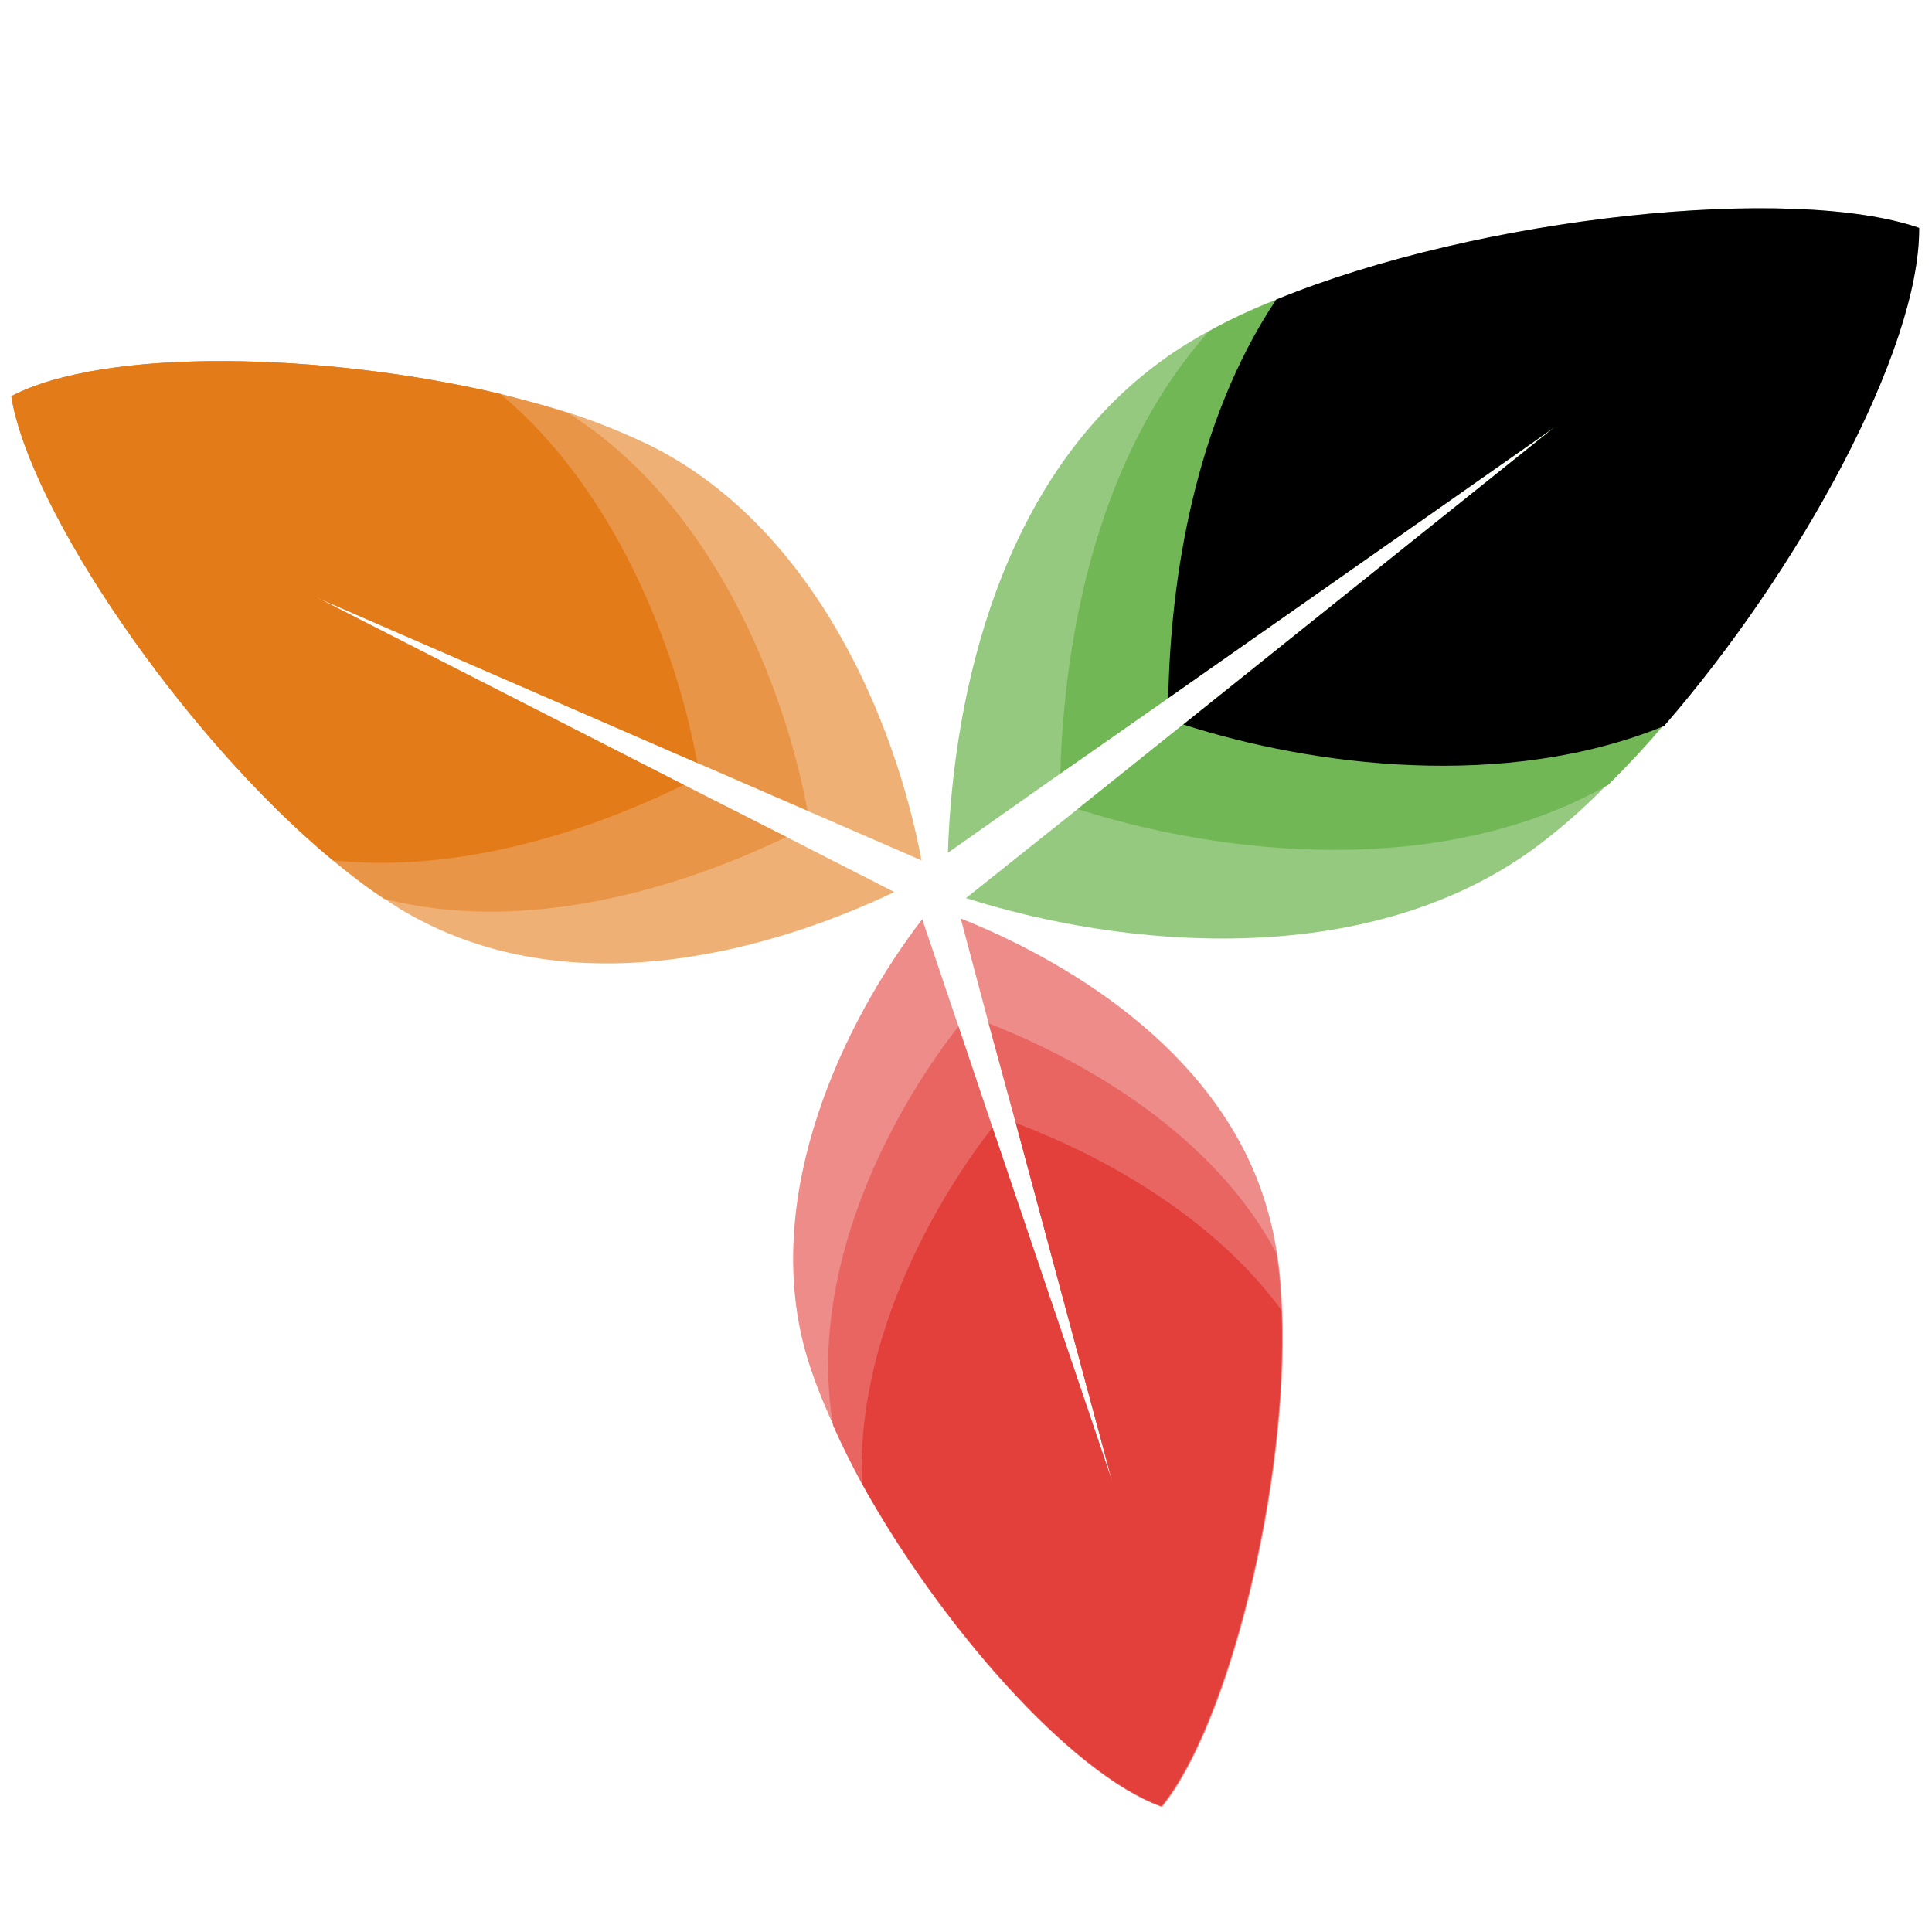
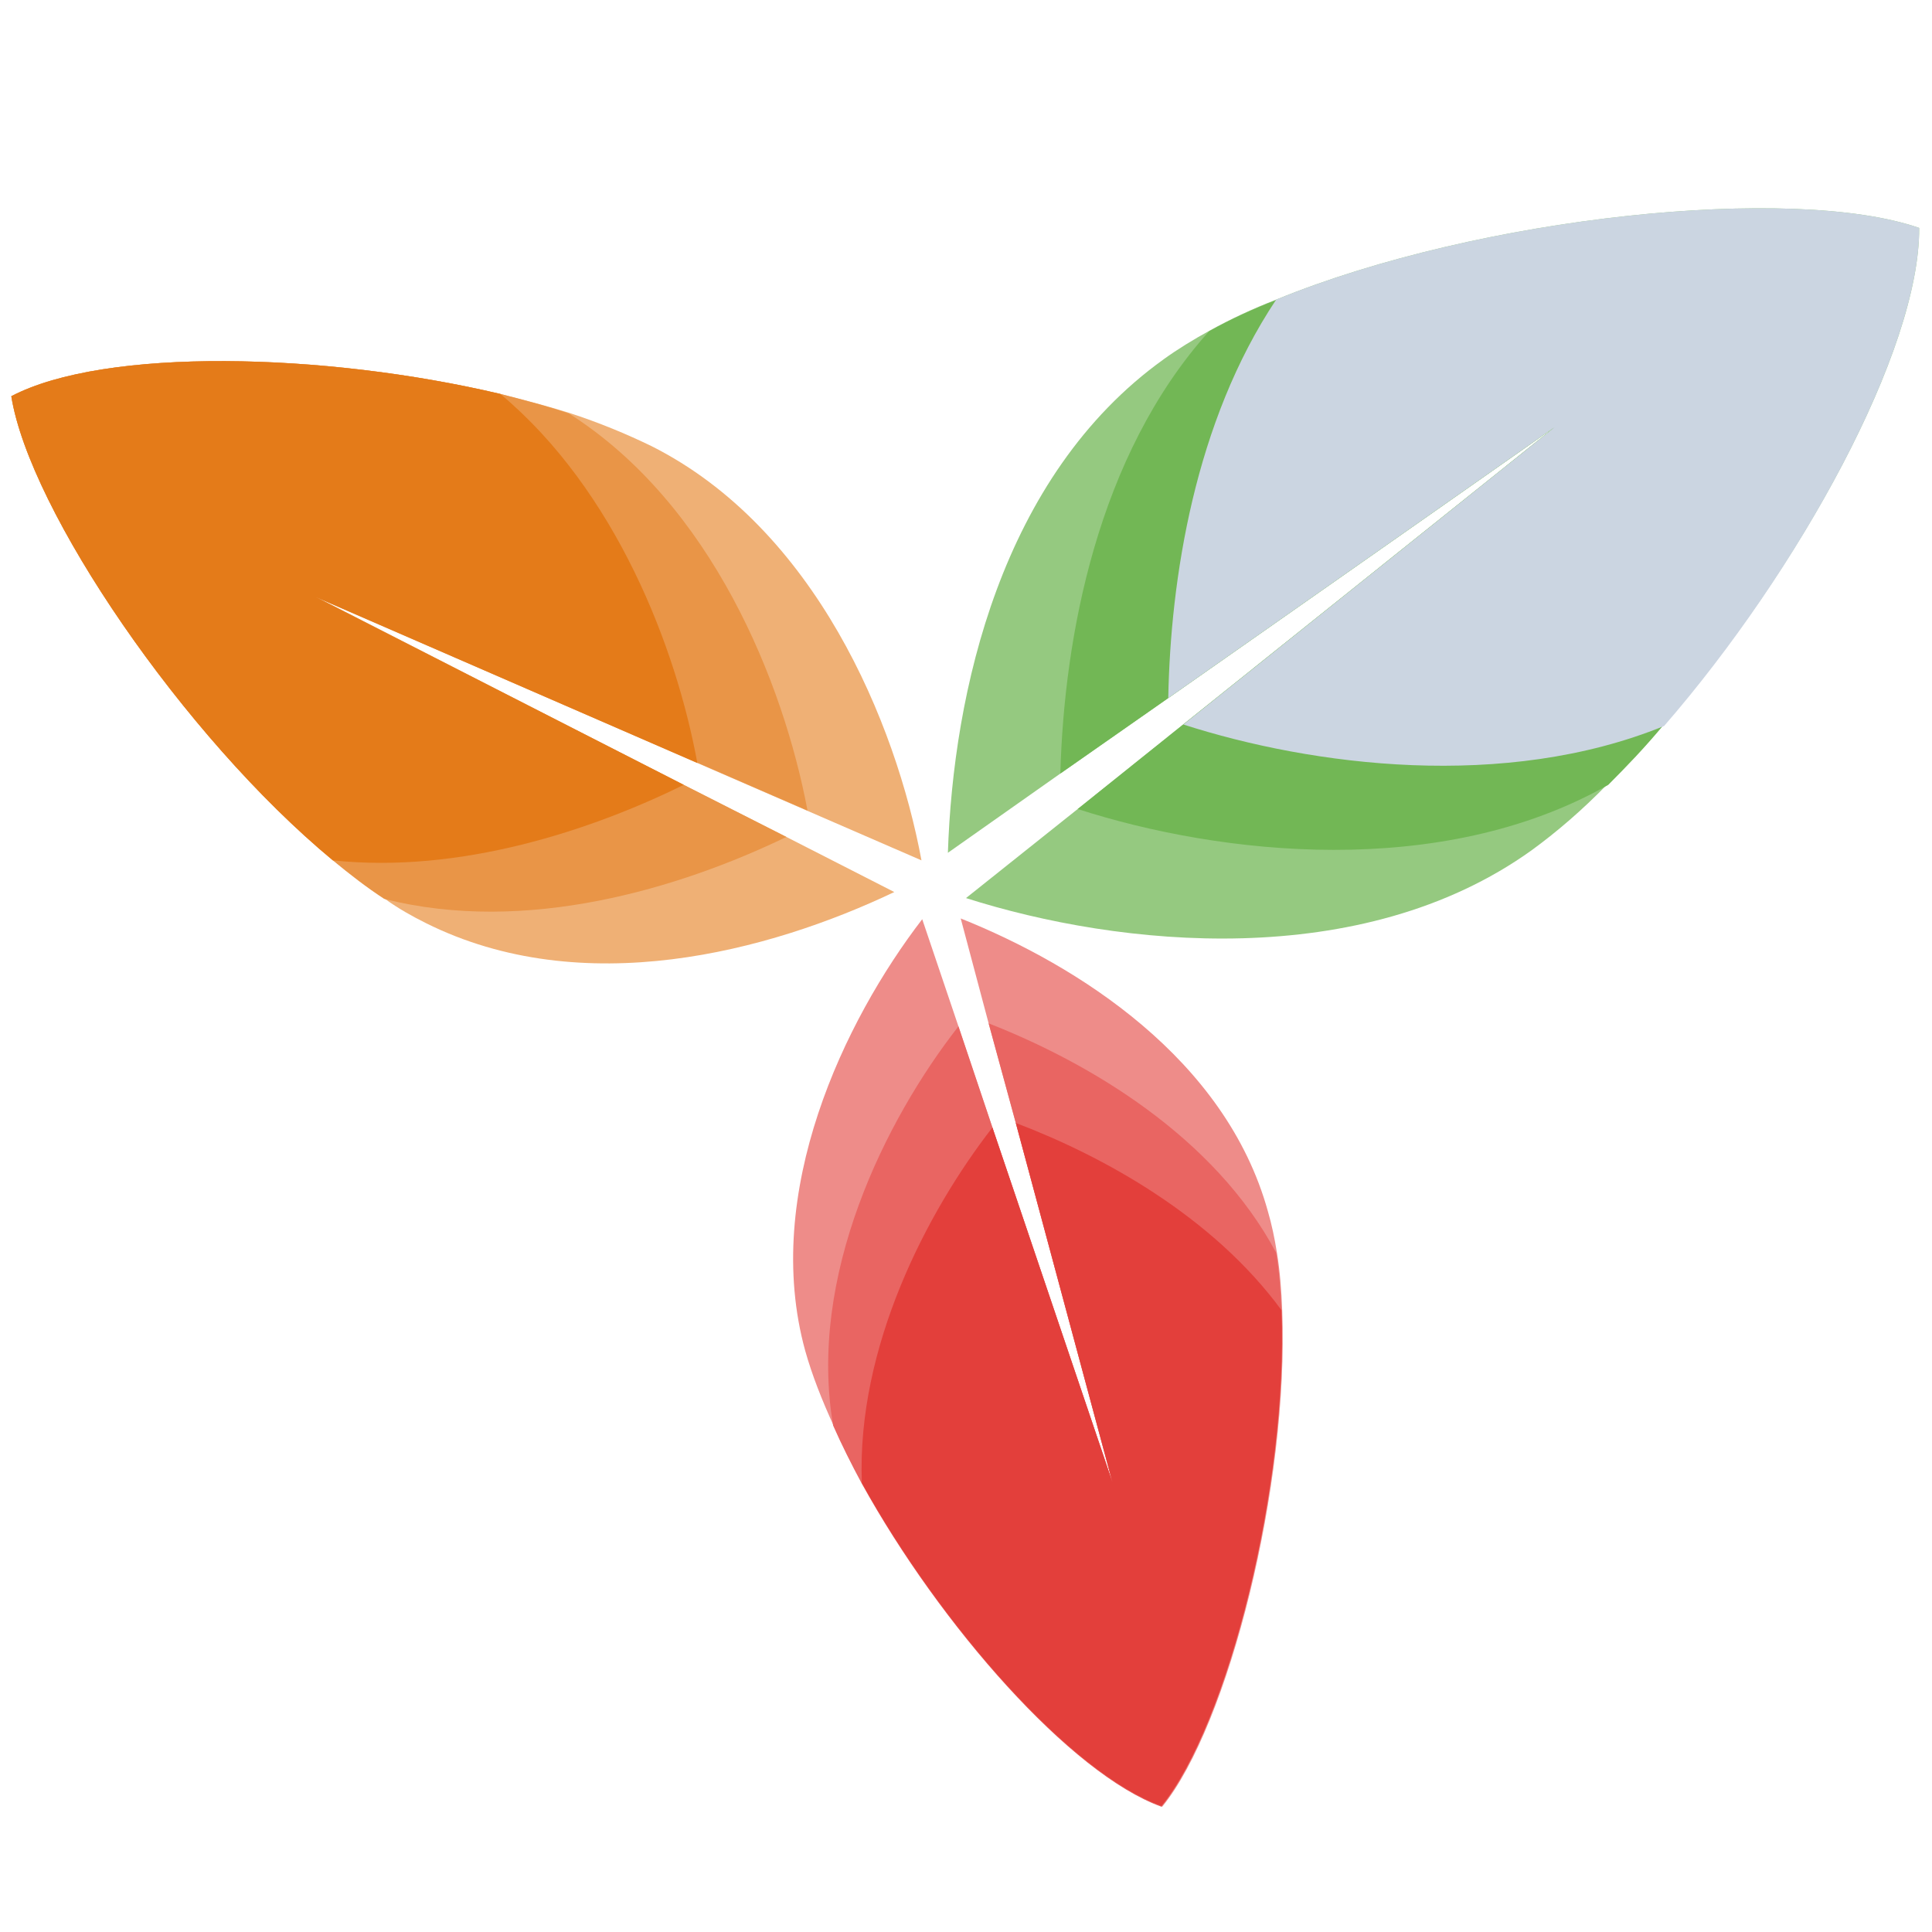
<svg xmlns="http://www.w3.org/2000/svg" enable-background="new 0 0 256 256" version="1.1" viewBox="0 0 256 256" xml:space="preserve">
  <style type="text/css">
		.st0{fill:#95C980;}
		.st1{fill:#72B755;}--no-verify
		.st2{fill:#4FA52B;}
		.st3{fill:#EE8C89;}
		.st4{fill:#E96562;}
		.st5{fill:#E33F3B;}
		.st6{fill:#EFB075;}
		.st7{fill:#E99547;}
		.st8{fill:#E47B19;}
	</style>
  <g>
-     <path class="st0" d="m202.9 112.7c-22.5 16.1-54.5 12.8-74.9 6.3l14.8-11.8 14.1-11.3 49.1-39.3-51.2 35.9-14.3 10-14.9 10.5c0.7-21.2 7-49.9 28.6-65.4 1.8-1.3 3.9-2.6 6.1-3.8 2.7-1.5 5.7-2.9 8.8-4.1 27.1-11.1 68.5-15.3 85.2-9.5 0.1 16.2-15.9 45.4-33.9 65.9-2.4 2.8-4.9 5.4-7.4 7.8-3.4 3.5-6.8 6.4-10.1 8.8z" />
-     <path class="st1" d="m213.1 104c-22.2 12.6-51.4 9.3-70.3 3.2l14.1-11.3 49.1-39.3-51.2 35.9-14.3 10c0.5-18.1 4.9-42.1 19.7-58.6 2.7-1.5 5.7-2.9 8.8-4.1 27.1-11.1 68.5-15.3 85.2-9.5 0.1 16.2-15.9 45.4-33.9 65.9-2.3 2.8-4.8 5.4-7.2 7.8z" />
-     <path class="st2" d="m220.5 96.2c-21.1 8.6-46.6 5.3-63.7-0.2l49.2-39.4-51.2 35.9c0.3-15.8 3.5-36.6 14.3-52.8 27.1-11.1 68.5-15.3 85.2-9.5 0.1 16.2-15.9 45.4-33.8 66z" />
-     <path class="st3" d="m106.7 179c-5.8-21 5.2-43.8 15.5-57.2l4.8 14.2 4.5 13.4 15.9 47-12.8-47.6-3.6-13.2-3.7-13.9c15.5 6.2 35.1 18.6 40.7 38.8 0.5 1.7 0.9 3.6 1.2 5.5 0.4 2.4 0.6 5 0.7 7.7 0.9 23.1-7.1 54.9-15.9 65.7-12-4.3-29.3-24-39.7-42.8-1.4-2.6-2.7-5.1-3.8-7.6-1.6-3.5-2.9-6.8-3.8-10z" />
-     <path class="st4" d="m110.4 188.9c-3.4-19.8 6.9-40.5 16.6-52.9l4.5 13.4 15.9 47-12.8-47.6-3.6-13.2c13.3 5.2 29.9 15 38.1 30.4 0.4 2.4 0.6 5 0.7 7.7 0.9 23.1-7.1 54.9-15.9 65.7-12-4.3-29.3-24-39.7-42.8-1.4-2.6-2.7-5.2-3.8-7.7z" />
-     <path class="st5" d="m114.2 196.5c-0.7-18 8.6-35.9 17.3-47.1l15.9 47-12.8-47.6c11.6 4.4 26.1 12.4 35.2 24.8 0.9 23.1-7.1 54.9-15.9 65.7-12-4.3-29.3-24-39.7-42.8z" />
-     <path class="st6" d="m86.3 59.1c21.7 10.9 32.4 36.6 35.8 54.9l-15.2-6.6-14.5-6.3-50.6-22 48.8 24.9 13.6 6.9 14.3 7.3c-16.6 7.9-41.3 14.5-62.1 4.1-1.8-0.9-3.6-1.9-5.4-3.2-2.3-1.5-4.5-3.2-6.8-5.1-19.9-16.4-40.3-46.4-42.7-61.5 12.4-6.5 41.5-5.8 64.8-0.3 3.2 0.8 6.2 1.6 9.1 2.5 4 1.3 7.6 2.8 10.9 4.4z" />
-     <path class="st7" d="m75.4 54.8c18.9 12 28.4 35.6 31.6 52.6l-14.5-6.3-50.6-22 48.7 24.9 13.6 6.9c-14.1 6.8-34.5 13-53.3 8.2-2.3-1.5-4.5-3.2-6.8-5.1-19.8-16.4-40.2-46.4-42.6-61.5 12.4-6.5 41.5-5.8 64.8-0.3 3.1 0.8 6.2 1.6 9.1 2.6z" />
-     <path class="st8" d="m66.3 52.2c15.3 12.8 23.3 33.6 26.1 48.9l-50.6-22 48.8 24.9c-12.2 6-29.6 11.8-46.5 10-19.8-16.4-40.2-46.4-42.6-61.5 12.4-6.5 41.5-5.8 64.8-0.3z" />
+     <path fill="#cbd5e1" class="st0" d="m202.9 112.7c-22.5 16.1-54.5 12.8-74.9 6.3l14.8-11.8 14.1-11.3 49.1-39.3-51.2 35.9-14.3 10-14.9 10.5c0.7-21.2 7-49.9 28.6-65.4 1.8-1.3 3.9-2.6 6.1-3.8 2.7-1.5 5.7-2.9 8.8-4.1 27.1-11.1 68.5-15.3 85.2-9.5 0.1 16.2-15.9 45.4-33.9 65.9-2.4 2.8-4.9 5.4-7.4 7.8-3.4 3.5-6.8 6.4-10.1 8.8z" />
+     <path fill="#cbd5e1" class="st1" d="m213.1 104c-22.2 12.6-51.4 9.3-70.3 3.2l14.1-11.3 49.1-39.3-51.2 35.9-14.3 10c0.5-18.1 4.9-42.1 19.7-58.6 2.7-1.5 5.7-2.9 8.8-4.1 27.1-11.1 68.5-15.3 85.2-9.5 0.1 16.2-15.9 45.4-33.9 65.9-2.3 2.8-4.8 5.4-7.2 7.8z" />
+     <path fill="#cbd5e1" class="st2" d="m220.5 96.2c-21.1 8.6-46.6 5.3-63.7-0.2l49.2-39.4-51.2 35.9c0.3-15.8 3.5-36.6 14.3-52.8 27.1-11.1 68.5-15.3 85.2-9.5 0.1 16.2-15.9 45.4-33.8 66z" />
+     <path fill="#cbd5e1" class="st3" d="m106.7 179c-5.8-21 5.2-43.8 15.5-57.2l4.8 14.2 4.5 13.4 15.9 47-12.8-47.6-3.6-13.2-3.7-13.9c15.5 6.2 35.1 18.6 40.7 38.8 0.5 1.7 0.9 3.6 1.2 5.5 0.4 2.4 0.6 5 0.7 7.7 0.9 23.1-7.1 54.9-15.9 65.7-12-4.3-29.3-24-39.7-42.8-1.4-2.6-2.7-5.1-3.8-7.6-1.6-3.5-2.9-6.8-3.8-10z" />
+     <path fill="#cbd5e1" class="st4" d="m110.4 188.9c-3.4-19.8 6.9-40.5 16.6-52.9l4.5 13.4 15.9 47-12.8-47.6-3.6-13.2c13.3 5.2 29.9 15 38.1 30.4 0.4 2.4 0.6 5 0.7 7.7 0.9 23.1-7.1 54.9-15.9 65.7-12-4.3-29.3-24-39.7-42.8-1.4-2.6-2.7-5.2-3.8-7.7z" />
+     <path fill="#cbd5e1" class="st5" d="m114.2 196.5c-0.7-18 8.6-35.9 17.3-47.1l15.9 47-12.8-47.6c11.6 4.4 26.1 12.4 35.2 24.8 0.9 23.1-7.1 54.9-15.9 65.7-12-4.3-29.3-24-39.7-42.8z" />
+     <path fill="#cbd5e1" class="st6" d="m86.3 59.1c21.7 10.9 32.4 36.6 35.8 54.9l-15.2-6.6-14.5-6.3-50.6-22 48.8 24.9 13.6 6.9 14.3 7.3c-16.6 7.9-41.3 14.5-62.1 4.1-1.8-0.9-3.6-1.9-5.4-3.2-2.3-1.5-4.5-3.2-6.8-5.1-19.9-16.4-40.3-46.4-42.7-61.5 12.4-6.5 41.5-5.8 64.8-0.3 3.2 0.8 6.2 1.6 9.1 2.5 4 1.3 7.6 2.8 10.9 4.4z" />
+     <path fill="#cbd5e1" class="st7" d="m75.4 54.8c18.9 12 28.4 35.6 31.6 52.6l-14.5-6.3-50.6-22 48.7 24.9 13.6 6.9c-14.1 6.8-34.5 13-53.3 8.2-2.3-1.5-4.5-3.2-6.8-5.1-19.8-16.4-40.2-46.4-42.6-61.5 12.4-6.5 41.5-5.8 64.8-0.3 3.1 0.8 6.2 1.6 9.1 2.6z" />
+     <path fill="#cbd5e1" class="st8" d="m66.3 52.2c15.3 12.8 23.3 33.6 26.1 48.9l-50.6-22 48.8 24.9c-12.2 6-29.6 11.8-46.5 10-19.8-16.4-40.2-46.4-42.6-61.5 12.4-6.5 41.5-5.8 64.8-0.3z" />
  </g>
</svg>
